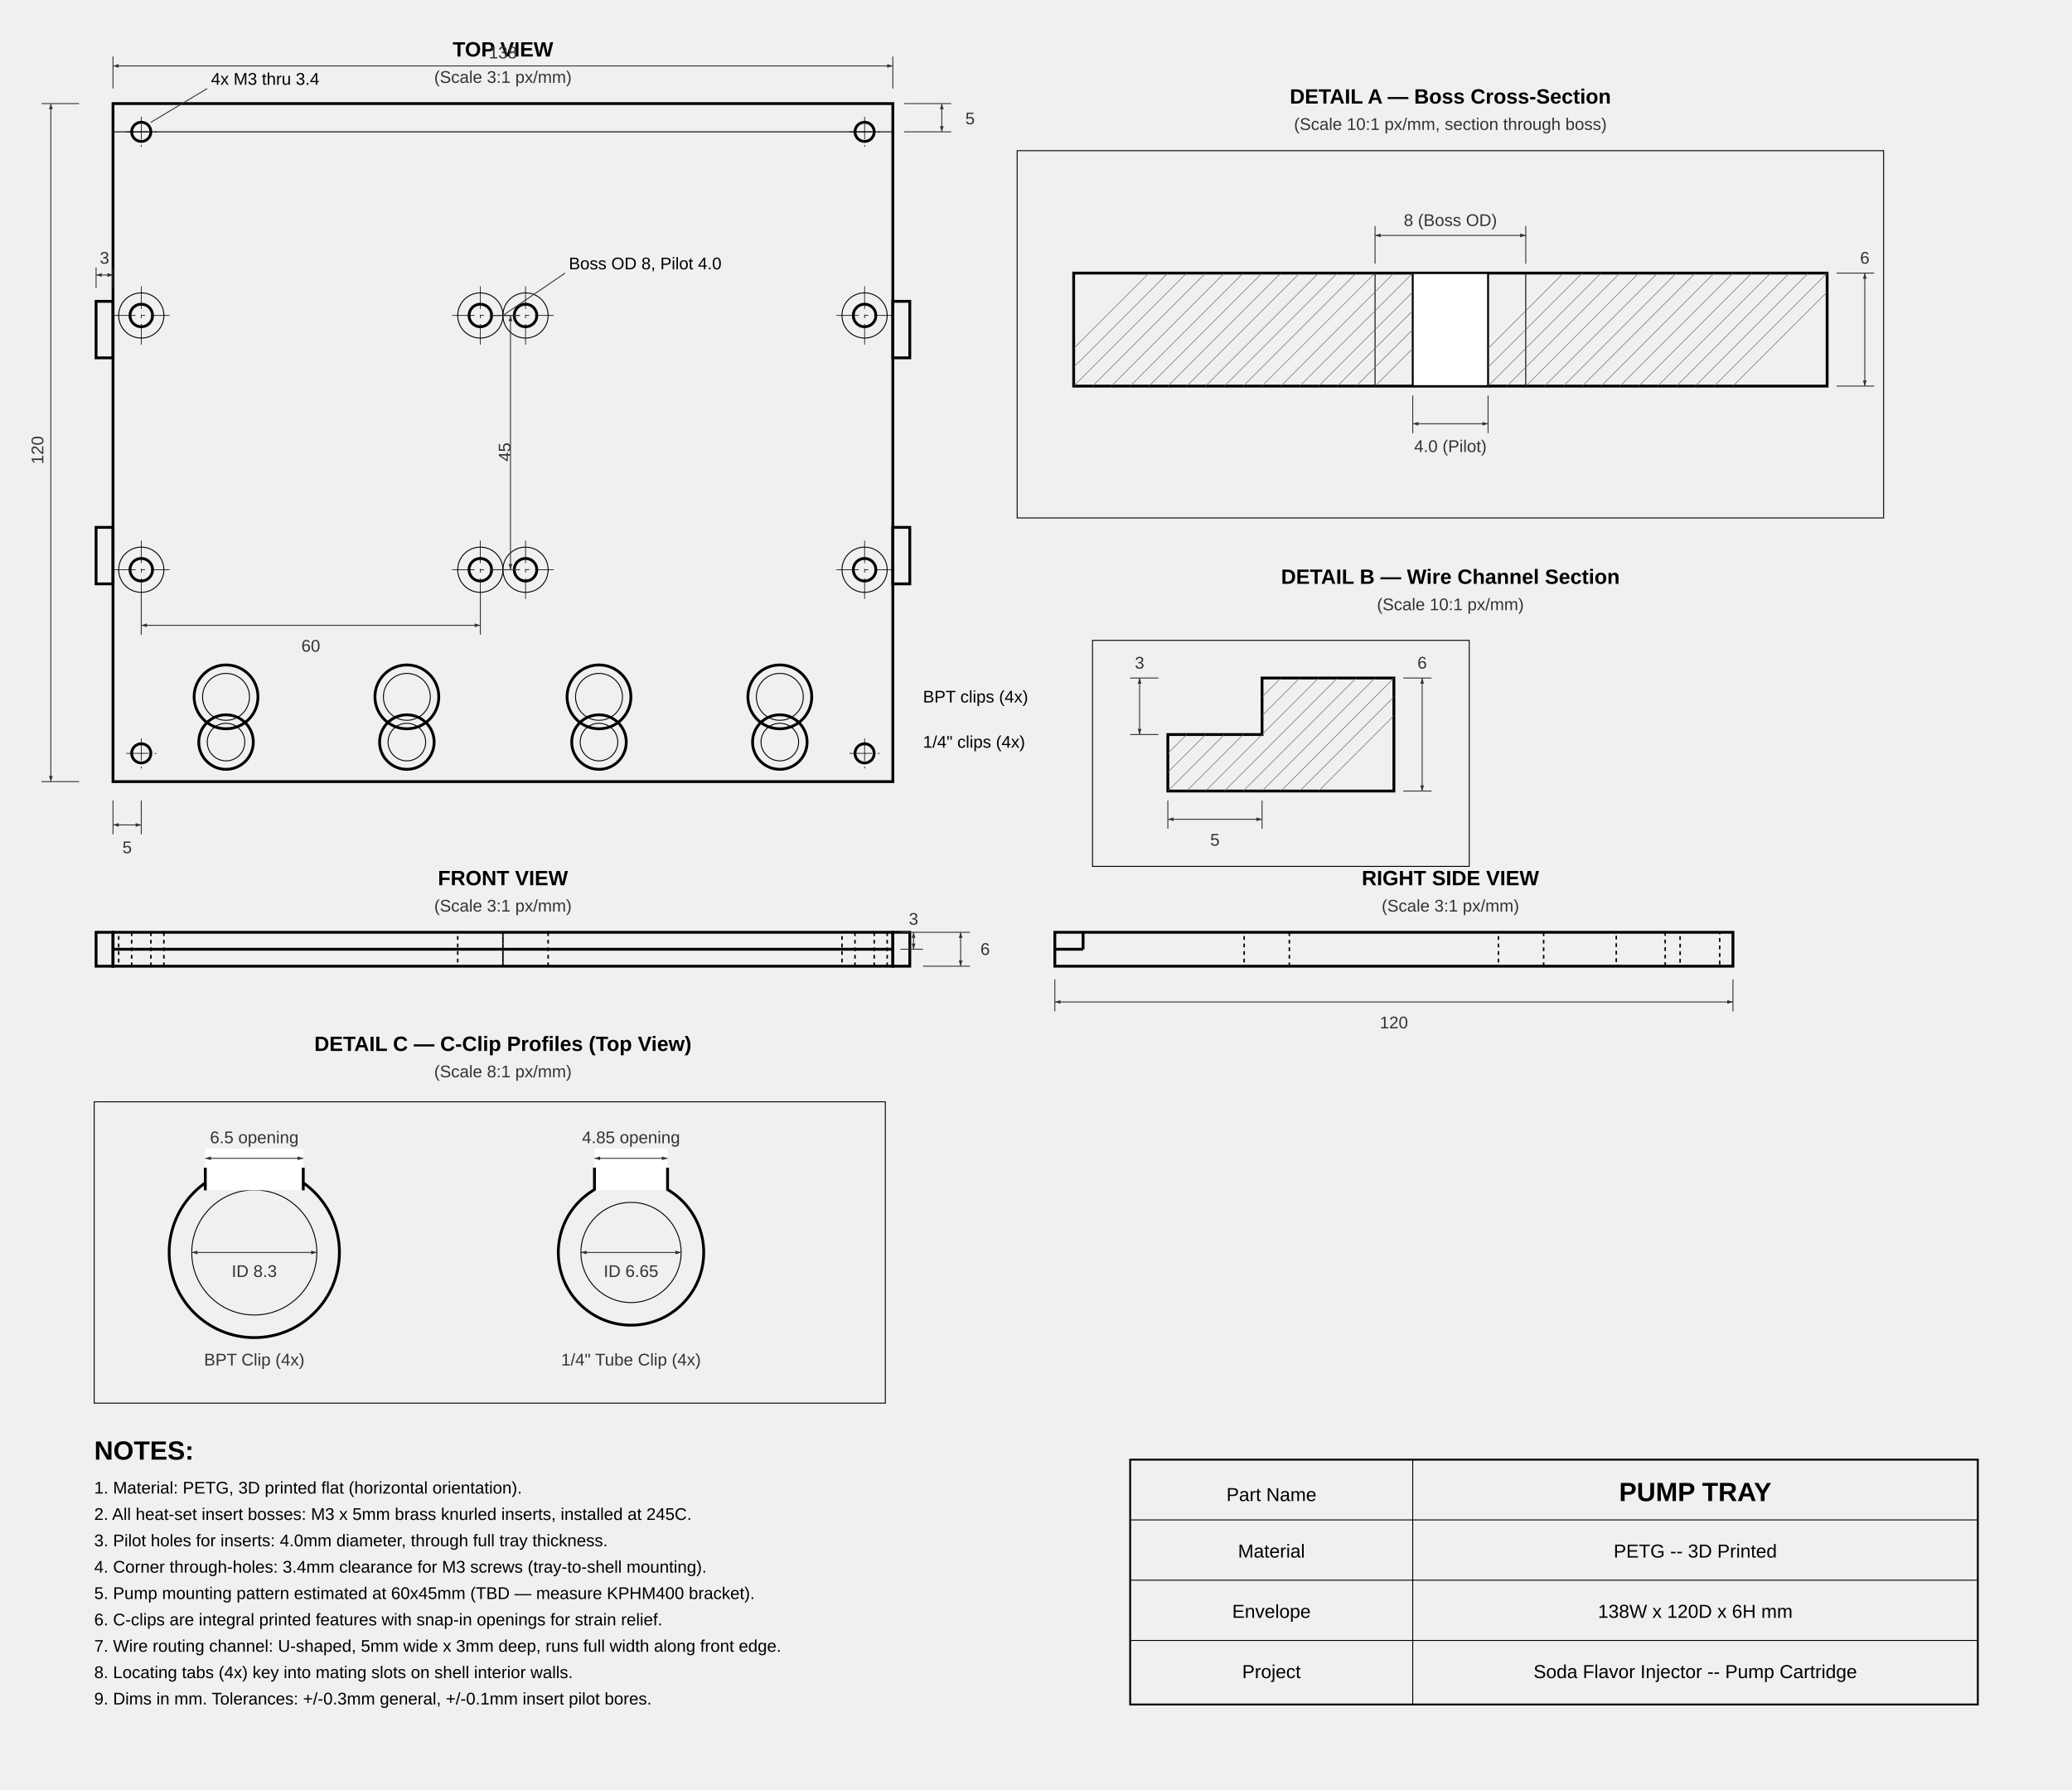
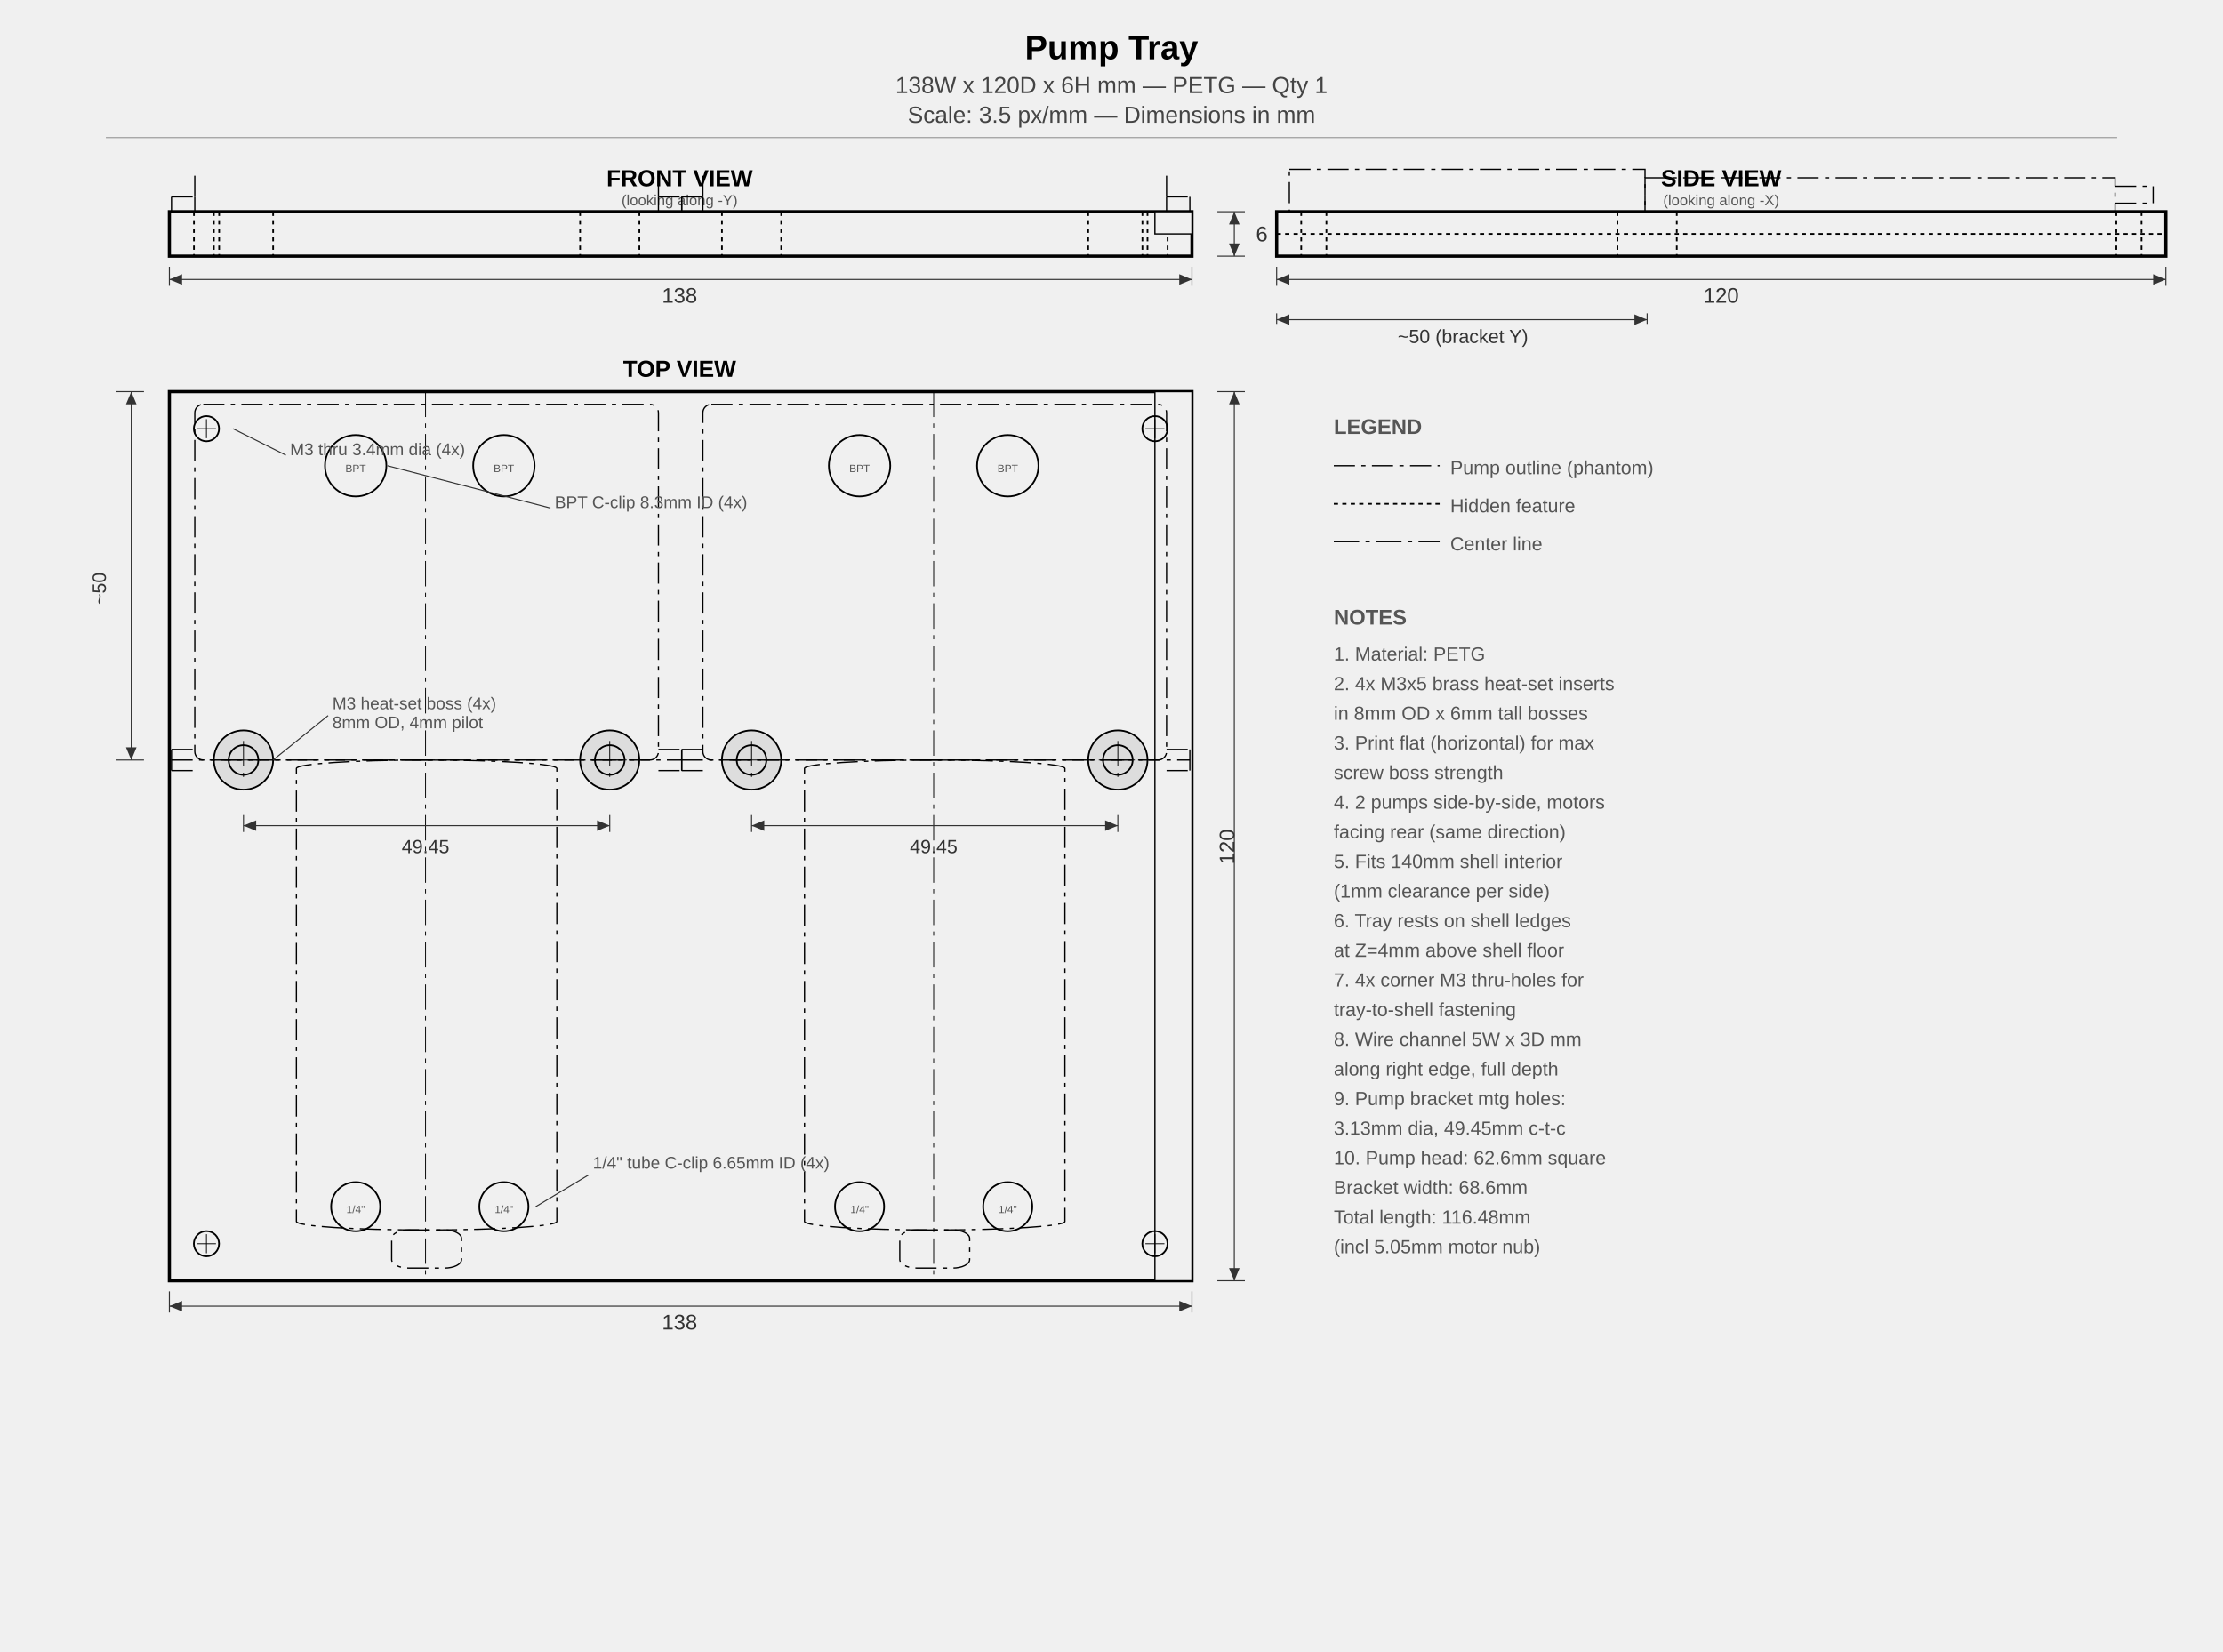
- <svg xmlns="http://www.w3.org/2000/svg" viewBox="0 0 1100 950" width="1100" height="950" font-family="Arial, Helvetica, sans-serif">
-   <defs>
-     <style>
-       .outline { stroke: #000; stroke-width: 1.5; fill: none; }
-       .thin { stroke: #000; stroke-width: 0.5; fill: none; }
-       .hidden { stroke: #000; stroke-width: 0.8; stroke-dasharray: 4,3; fill: none; }
-       .hidden-thin { stroke: #000; stroke-width: 0.8; stroke-dasharray: 2,2; fill: none; }
-       .center { stroke: #000; stroke-width: 0.35; stroke-dasharray: 12,3,2,3; fill: none; }
-       .dim { stroke: #333; stroke-width: 0.5; fill: none; }
-       .dimtext { font-size: 9px; fill: #333; text-anchor: middle; }
-       .label { font-size: 11px; font-weight: bold; fill: #000; text-anchor: middle; }
-       .note { font-size: 9px; fill: #000; }
-       .title { font-size: 14px; font-weight: bold; fill: #000; }
-       .titletext { font-size: 10px; fill: #000; }
-       .hatch { stroke: #666; stroke-width: 0.3; fill: none; }
-       .detail-frame { stroke: #000; stroke-width: 0.5; fill: none; }
-       .arrow { fill: #333; stroke: none; }
-     </style>
-     <marker id="arrowL" markerWidth="6" markerHeight="4" refX="0" refY="2" orient="auto">
-       <path d="M6,0 L0,2 L6,4 Z" class="arrow" />
-     </marker>
-     <marker id="arrowR" markerWidth="6" markerHeight="4" refX="6" refY="2" orient="auto">
-       <path d="M0,0 L6,2 L0,4 Z" class="arrow" />
-     </marker>
-   </defs>
-   <text x="267" y="30" class="label">TOP VIEW</text>
-   <text x="267" y="44" class="dimtext">(Scale 3:1 px/mm)</text>
-   <g transform="translate(60, 55)">
-     <rect x="0" y="0" width="414" height="360" class="outline" />
-     <rect x="-9" y="105" width="9" height="30" class="outline" />
-     <rect x="-9" y="225" width="9" height="30" class="outline" />
-     <rect x="414" y="105" width="9" height="30" class="outline" />
-     <rect x="414" y="225" width="9" height="30" class="outline" />
-     <rect x="0" y="0" width="414" height="15" class="thin" />
-     <circle cx="15" cy="15" r="5.1" class="outline" />
-     <circle cx="399" cy="15" r="5.1" class="outline" />
-     <circle cx="15" cy="345" r="5.1" class="outline" />
-     <circle cx="399" cy="345" r="5.1" class="outline" />
-     <line x1="7" y1="15" x2="23" y2="15" class="center" />
-     <line x1="15" y1="7" x2="15" y2="23" class="center" />
-     <line x1="391" y1="15" x2="407" y2="15" class="center" />
-     <line x1="399" y1="7" x2="399" y2="23" class="center" />
-     <line x1="7" y1="345" x2="23" y2="345" class="center" />
-     <line x1="15" y1="337" x2="15" y2="353" class="center" />
-     <line x1="391" y1="345" x2="407" y2="345" class="center" />
-     <line x1="399" y1="337" x2="399" y2="353" class="center" />
-     <circle cx="15" cy="112.5" r="12" class="thin" />
-     <circle cx="15" cy="112.5" r="6" class="outline" />
-     <circle cx="195" cy="112.5" r="12" class="thin" />
-     <circle cx="195" cy="112.5" r="6" class="outline" />
-     <circle cx="15" cy="247.5" r="12" class="thin" />
-     <circle cx="15" cy="247.5" r="6" class="outline" />
-     <circle cx="195" cy="247.5" r="12" class="thin" />
-     <circle cx="195" cy="247.5" r="6" class="outline" />
-     <line x1="0" y1="112.5" x2="30" y2="112.5" class="center" />
-     <line x1="15" y1="97" x2="15" y2="128" class="center" />
-     <line x1="180" y1="112.5" x2="210" y2="112.5" class="center" />
-     <line x1="195" y1="97" x2="195" y2="128" class="center" />
-     <line x1="0" y1="247.5" x2="30" y2="247.5" class="center" />
-     <line x1="15" y1="232" x2="15" y2="263" class="center" />
-     <line x1="180" y1="247.5" x2="210" y2="247.5" class="center" />
-     <line x1="195" y1="232" x2="195" y2="263" class="center" />
-     <circle cx="219" cy="112.5" r="12" class="thin" />
-     <circle cx="219" cy="112.5" r="6" class="outline" />
-     <circle cx="399" cy="112.5" r="12" class="thin" />
-     <circle cx="399" cy="112.5" r="6" class="outline" />
-     <circle cx="219" cy="247.5" r="12" class="thin" />
-     <circle cx="219" cy="247.5" r="6" class="outline" />
-     <circle cx="399" cy="247.5" r="12" class="thin" />
-     <circle cx="399" cy="247.5" r="6" class="outline" />
-     <line x1="204" y1="112.5" x2="234" y2="112.5" class="center" />
-     <line x1="219" y1="97" x2="219" y2="128" class="center" />
-     <line x1="384" y1="112.5" x2="414" y2="112.5" class="center" />
-     <line x1="399" y1="97" x2="399" y2="128" class="center" />
-     <line x1="204" y1="247.5" x2="234" y2="247.5" class="center" />
-     <line x1="219" y1="232" x2="219" y2="263" class="center" />
-     <line x1="384" y1="247.5" x2="414" y2="247.5" class="center" />
-     <line x1="399" y1="232" x2="399" y2="263" class="center" />
-     <circle cx="60" cy="315" r="12.45" class="thin" />
-     <circle cx="60" cy="315" r="16.95" class="outline" />
-     <circle cx="156" cy="315" r="12.45" class="thin" />
-     <circle cx="156" cy="315" r="16.95" class="outline" />
-     <circle cx="258" cy="315" r="12.45" class="thin" />
-     <circle cx="258" cy="315" r="16.95" class="outline" />
-     <circle cx="354" cy="315" r="12.45" class="thin" />
-     <circle cx="354" cy="315" r="16.95" class="outline" />
-     <circle cx="60" cy="339" r="9.975" class="thin" />
-     <circle cx="60" cy="339" r="14.475" class="outline" />
-     <circle cx="156" cy="339" r="9.975" class="thin" />
-     <circle cx="156" cy="339" r="14.475" class="outline" />
-     <circle cx="258" cy="339" r="9.975" class="thin" />
-     <circle cx="258" cy="339" r="14.475" class="outline" />
-     <circle cx="354" cy="339" r="9.975" class="thin" />
-     <circle cx="354" cy="339" r="14.475" class="outline" />
-     <text x="430" y="318" class="note" text-anchor="start">BPT clips (4x)</text>
-     <text x="430" y="342" class="note" text-anchor="start">1/4" clips (4x)</text>
-   </g>
-   <g transform="translate(60, 55)">
-     <line x1="0" y1="-8" x2="0" y2="-25" class="dim" />
-     <line x1="414" y1="-8" x2="414" y2="-25" class="dim" />
-     <line x1="0" y1="-20" x2="414" y2="-20" class="dim" marker-start="url(#arrowL)" marker-end="url(#arrowR)" />
-     <text x="207" y="-24" class="dimtext">138</text>
-     <line x1="-18" y1="0" x2="-38" y2="0" class="dim" />
-     <line x1="-18" y1="360" x2="-38" y2="360" class="dim" />
-     <line x1="-33" y1="0" x2="-33" y2="360" class="dim" marker-start="url(#arrowL)" marker-end="url(#arrowR)" />
-     <text x="-37" y="184" class="dimtext" transform="rotate(-90,-37,184)">120</text>
-     <line x1="420" y1="0" x2="445" y2="0" class="dim" />
-     <line x1="420" y1="15" x2="445" y2="15" class="dim" />
-     <line x1="440" y1="0" x2="440" y2="15" class="dim" marker-start="url(#arrowL)" marker-end="url(#arrowR)" />
-     <text x="455" y="11" class="dimtext">5</text>
-     <line x1="0" y1="370" x2="0" y2="388" class="dim" />
-     <line x1="15" y1="370" x2="15" y2="388" class="dim" />
-     <line x1="0" y1="383" x2="15" y2="383" class="dim" marker-start="url(#arrowL)" marker-end="url(#arrowR)" />
-     <text x="7.5" y="398" class="dimtext">5</text>
-     <line x1="15" y1="260" x2="15" y2="282" class="dim" />
-     <line x1="195" y1="260" x2="195" y2="282" class="dim" />
-     <line x1="15" y1="277" x2="195" y2="277" class="dim" marker-start="url(#arrowL)" marker-end="url(#arrowR)" />
-     <text x="105" y="291" class="dimtext">60</text>
-     <line x1="200" y1="112.5" x2="216" y2="112.5" class="dim" />
-     <line x1="200" y1="247.5" x2="216" y2="247.5" class="dim" />
-     <line x1="211" y1="112.5" x2="211" y2="247.5" class="dim" marker-start="url(#arrowL)" marker-end="url(#arrowR)" />
-     <text x="211" y="185" class="dimtext" transform="rotate(-90,211,185)">45</text>
-     <line x1="-9" y1="98" x2="-9" y2="87" class="dim" />
-     <line x1="0" y1="98" x2="0" y2="87" class="dim" />
-     <line x1="-9" y1="91" x2="0" y2="91" class="dim" marker-start="url(#arrowL)" marker-end="url(#arrowR)" />
-     <text x="-4.5" y="85" class="dimtext">3</text>
-     <line x1="207" y1="112.5" x2="240" y2="90" class="dim" />
-     <text x="242" y="88" class="note" text-anchor="start">Boss OD 8, Pilot 4.0</text>
-     <line x1="20" y1="10" x2="50" y2="-8" class="dim" />
-     <text x="52" y="-10" class="note" text-anchor="start">4x M3 thru 3.4</text>
-   </g>
-   <text x="267" y="470" class="label">FRONT VIEW</text>
-   <text x="267" y="484" class="dimtext">(Scale 3:1 px/mm)</text>
-   <g transform="translate(60, 495)">
-     <rect x="0" y="0" width="414" height="18" class="outline" />
-     <line x1="0" y1="9" x2="414" y2="9" class="outline" />
-     <rect x="-9" y="0" width="9" height="18" class="outline" />
-     <rect x="414" y="0" width="9" height="18" class="outline" />
-     <rect x="3" y="0" width="24" height="18" class="hidden-thin" />
-     <rect x="183" y="0" width="24" height="18" class="hidden-thin" />
-     <rect x="207" y="0" width="24" height="18" class="hidden-thin" />
-     <rect x="387" y="0" width="24" height="18" class="hidden-thin" />
-     <line x1="9.9" y1="0" x2="9.9" y2="18" class="hidden-thin" />
-     <line x1="20.1" y1="0" x2="20.1" y2="18" class="hidden-thin" />
-     <line x1="393.9" y1="0" x2="393.9" y2="18" class="hidden-thin" />
-     <line x1="404.1" y1="0" x2="404.1" y2="18" class="hidden-thin" />
-     <line x1="430" y1="0" x2="455" y2="0" class="dim" />
-     <line x1="430" y1="18" x2="455" y2="18" class="dim" />
-     <line x1="450" y1="0" x2="450" y2="18" class="dim" marker-start="url(#arrowL)" marker-end="url(#arrowR)" />
-     <text x="463" y="12" class="dimtext">6</text>
-     <line x1="418" y1="0" x2="430" y2="0" class="dim" />
-     <line x1="418" y1="9" x2="430" y2="9" class="dim" />
-     <line x1="425" y1="0" x2="425" y2="9" class="dim" marker-start="url(#arrowL)" marker-end="url(#arrowR)" />
-     <text x="425" y="-4" class="dimtext">3</text>
-   </g>
-   <text x="770" y="470" class="label">RIGHT SIDE VIEW</text>
-   <text x="770" y="484" class="dimtext">(Scale 3:1 px/mm)</text>
-   <g transform="translate(560, 495)">
-     <rect x="0" y="0" width="360" height="18" class="outline" />
-     <line x1="0" y1="9" x2="15" y2="9" class="outline" />
-     <line x1="15" y1="0" x2="15" y2="9" class="outline" />
-     <rect x="100.5" y="0" width="24" height="18" class="hidden-thin" />
-     <rect x="235.5" y="0" width="24" height="18" class="hidden-thin" />
-     <rect x="298.05" y="0" width="33.9" height="18" class="hidden-thin" />
-     <rect x="324.025" y="0" width="28.95" height="18" class="hidden-thin" />
-     <line x1="0" y1="25" x2="0" y2="42" class="dim" />
-     <line x1="360" y1="25" x2="360" y2="42" class="dim" />
-     <line x1="0" y1="37" x2="360" y2="37" class="dim" marker-start="url(#arrowL)" marker-end="url(#arrowR)" />
-     <text x="180" y="51" class="dimtext">120</text>
-   </g>
-   <text x="770" y="55" class="label">DETAIL A — Boss Cross-Section</text>
-   <text x="770" y="69" class="dimtext">(Scale 10:1 px/mm, section through boss)</text>
-   <g transform="translate(540, 80)">
-     <rect x="0" y="0" width="460" height="195" class="detail-frame" />
-     <g transform="translate(30, 65)">
-       <rect x="0" y="0" width="400" height="60" class="outline" />
-       <line x1="160" y1="0" x2="160" y2="60" class="thin" />
-       <line x1="240" y1="0" x2="240" y2="60" class="thin" />
-       <rect x="180" y="0" width="40" height="60" fill="#fff" stroke="#000" stroke-width="1" />
-       <clipPath id="hatch-left">
-         <rect x="0" y="0" width="180" height="60" />
-       </clipPath>
-       <g clip-path="url(#hatch-left)">
-         <line x1="-20" y1="60" x2="40" y2="0" class="hatch" />
-         <line x1="-10" y1="60" x2="50" y2="0" class="hatch" />
-         <line x1="0" y1="60" x2="60" y2="0" class="hatch" />
-         <line x1="10" y1="60" x2="70" y2="0" class="hatch" />
-         <line x1="20" y1="60" x2="80" y2="0" class="hatch" />
-         <line x1="30" y1="60" x2="90" y2="0" class="hatch" />
-         <line x1="40" y1="60" x2="100" y2="0" class="hatch" />
-         <line x1="50" y1="60" x2="110" y2="0" class="hatch" />
-         <line x1="60" y1="60" x2="120" y2="0" class="hatch" />
-         <line x1="70" y1="60" x2="130" y2="0" class="hatch" />
-         <line x1="80" y1="60" x2="140" y2="0" class="hatch" />
-         <line x1="90" y1="60" x2="150" y2="0" class="hatch" />
-         <line x1="100" y1="60" x2="160" y2="0" class="hatch" />
-         <line x1="110" y1="60" x2="170" y2="0" class="hatch" />
-         <line x1="120" y1="60" x2="180" y2="0" class="hatch" />
-         <line x1="130" y1="60" x2="190" y2="0" class="hatch" />
-         <line x1="140" y1="60" x2="200" y2="0" class="hatch" />
-         <line x1="150" y1="60" x2="210" y2="0" class="hatch" />
-         <line x1="160" y1="60" x2="220" y2="0" class="hatch" />
-       </g>
-       <clipPath id="hatch-right">
-         <rect x="220" y="0" width="180" height="60" />
-       </clipPath>
-       <g clip-path="url(#hatch-right)">
-         <line x1="200" y1="60" x2="260" y2="0" class="hatch" />
-         <line x1="210" y1="60" x2="270" y2="0" class="hatch" />
-         <line x1="220" y1="60" x2="280" y2="0" class="hatch" />
-         <line x1="230" y1="60" x2="290" y2="0" class="hatch" />
-         <line x1="240" y1="60" x2="300" y2="0" class="hatch" />
-         <line x1="250" y1="60" x2="310" y2="0" class="hatch" />
-         <line x1="260" y1="60" x2="320" y2="0" class="hatch" />
-         <line x1="270" y1="60" x2="330" y2="0" class="hatch" />
-         <line x1="280" y1="60" x2="340" y2="0" class="hatch" />
-         <line x1="290" y1="60" x2="350" y2="0" class="hatch" />
-         <line x1="300" y1="60" x2="360" y2="0" class="hatch" />
-         <line x1="310" y1="60" x2="370" y2="0" class="hatch" />
-         <line x1="320" y1="60" x2="380" y2="0" class="hatch" />
-         <line x1="330" y1="60" x2="390" y2="0" class="hatch" />
-         <line x1="340" y1="60" x2="400" y2="0" class="hatch" />
-         <line x1="350" y1="60" x2="410" y2="0" class="hatch" />
-       </g>
-       <line x1="160" y1="-5" x2="160" y2="-25" class="dim" />
-       <line x1="240" y1="-5" x2="240" y2="-25" class="dim" />
-       <line x1="160" y1="-20" x2="240" y2="-20" class="dim" marker-start="url(#arrowL)" marker-end="url(#arrowR)" />
-       <text x="200" y="-25" class="dimtext">8 (Boss OD)</text>
-       <line x1="180" y1="65" x2="180" y2="85" class="dim" />
-       <line x1="220" y1="65" x2="220" y2="85" class="dim" />
-       <line x1="180" y1="80" x2="220" y2="80" class="dim" marker-start="url(#arrowL)" marker-end="url(#arrowR)" />
-       <text x="200" y="95" class="dimtext">4.0 (Pilot)</text>
-       <line x1="405" y1="0" x2="425" y2="0" class="dim" />
-       <line x1="405" y1="60" x2="425" y2="60" class="dim" />
-       <line x1="420" y1="0" x2="420" y2="60" class="dim" marker-start="url(#arrowL)" marker-end="url(#arrowR)" />
-       <text x="420" y="-5" class="dimtext">6</text>
-     </g>
-   </g>
-   <text x="770" y="310" class="label">DETAIL B — Wire Channel Section</text>
-   <text x="770" y="324" class="dimtext">(Scale 10:1 px/mm)</text>
-   <g transform="translate(580, 340)">
-     <rect x="0" y="0" width="200" height="120" class="detail-frame" />
-     <g transform="translate(40, 20)">
-       <path d="M0,30 L0,60 L120,60 L120,0 L50,0 L50,30 Z" class="outline" />
-       <clipPath id="hatch-wc">
-         <path d="M0,30 L0,60 L120,60 L120,0 L50,0 L50,30 Z" />
-       </clipPath>
-       <g clip-path="url(#hatch-wc)">
-         <line x1="-30" y1="60" x2="30" y2="0" class="hatch" />
-         <line x1="-20" y1="60" x2="40" y2="0" class="hatch" />
-         <line x1="-10" y1="60" x2="50" y2="0" class="hatch" />
-         <line x1="0" y1="60" x2="60" y2="0" class="hatch" />
-         <line x1="10" y1="60" x2="70" y2="0" class="hatch" />
-         <line x1="20" y1="60" x2="80" y2="0" class="hatch" />
-         <line x1="30" y1="60" x2="90" y2="0" class="hatch" />
-         <line x1="40" y1="60" x2="100" y2="0" class="hatch" />
-         <line x1="50" y1="60" x2="110" y2="0" class="hatch" />
-         <line x1="60" y1="60" x2="120" y2="0" class="hatch" />
-         <line x1="70" y1="60" x2="130" y2="0" class="hatch" />
-         <line x1="80" y1="60" x2="140" y2="0" class="hatch" />
-       </g>
-       <line x1="0" y1="65" x2="0" y2="80" class="dim" />
-       <line x1="50" y1="65" x2="50" y2="80" class="dim" />
-       <line x1="0" y1="75" x2="50" y2="75" class="dim" marker-start="url(#arrowL)" marker-end="url(#arrowR)" />
-       <text x="25" y="89" class="dimtext">5</text>
-       <line x1="-5" y1="0" x2="-20" y2="0" class="dim" />
-       <line x1="-5" y1="30" x2="-20" y2="30" class="dim" />
-       <line x1="-15" y1="0" x2="-15" y2="30" class="dim" marker-start="url(#arrowL)" marker-end="url(#arrowR)" />
-       <text x="-15" y="-5" class="dimtext">3</text>
-       <line x1="125" y1="0" x2="140" y2="0" class="dim" />
-       <line x1="125" y1="60" x2="140" y2="60" class="dim" />
-       <line x1="135" y1="0" x2="135" y2="60" class="dim" marker-start="url(#arrowL)" marker-end="url(#arrowR)" />
-       <text x="135" y="-5" class="dimtext">6</text>
-     </g>
-   </g>
-   <text x="267" y="558" class="label">DETAIL C — C-Clip Profiles (Top View)</text>
-   <text x="267" y="572" class="dimtext">(Scale 8:1 px/mm)</text>
-   <g transform="translate(50, 585)">
-     <rect x="0" y="0" width="420" height="160" class="detail-frame" />
-     <g transform="translate(30, 25)">
-       <circle cx="55" cy="55" r="33.2" class="thin" />
-       <circle cx="55" cy="55" r="45.2" class="outline" />
-       <rect x="29" y="0" width="52" height="22" fill="#fff" stroke="none" />
-       <line x1="29" y1="22" x2="29" y2="10" class="outline" />
-       <line x1="81" y1="22" x2="81" y2="10" class="outline" />
-       <line x1="21.8" y1="55" x2="88.2" y2="55" class="dim" marker-start="url(#arrowL)" marker-end="url(#arrowR)" />
-       <text x="55" y="68" class="dimtext">ID 8.3</text>
-       <line x1="29" y1="5" x2="81" y2="5" class="dim" marker-start="url(#arrowL)" marker-end="url(#arrowR)" />
-       <text x="55" y="-3" class="dimtext">6.5 opening</text>
-       <text x="55" y="115" class="dimtext">BPT Clip (4x)</text>
-     </g>
-     <g transform="translate(230, 25)">
-       <circle cx="55" cy="55" r="26.6" class="thin" />
-       <circle cx="55" cy="55" r="38.6" class="outline" />
-       <rect x="35.6" y="0" width="38.8" height="22" fill="#fff" stroke="none" />
-       <line x1="35.6" y1="22" x2="35.6" y2="10" class="outline" />
-       <line x1="74.4" y1="22" x2="74.4" y2="10" class="outline" />
-       <line x1="28.4" y1="55" x2="81.6" y2="55" class="dim" marker-start="url(#arrowL)" marker-end="url(#arrowR)" />
-       <text x="55" y="68" class="dimtext">ID 6.65</text>
-       <line x1="35.6" y1="5" x2="74.4" y2="5" class="dim" marker-start="url(#arrowL)" marker-end="url(#arrowR)" />
-       <text x="55" y="-3" class="dimtext">4.85 opening</text>
-       <text x="55" y="115" class="dimtext">1/4" Tube Clip (4x)</text>
-     </g>
-   </g>
-   <g transform="translate(50, 775)">
-     <text x="0" y="0" class="title">NOTES:</text>
-     <text x="0" y="18" class="note">1. Material: PETG, 3D printed flat (horizontal orientation).</text>
-     <text x="0" y="32" class="note">2. All heat-set insert bosses: M3 x 5mm brass knurled inserts, installed at 245C.</text>
-     <text x="0" y="46" class="note">3. Pilot holes for inserts: 4.0mm diameter, through full tray thickness.</text>
-     <text x="0" y="60" class="note">4. Corner through-holes: 3.4mm clearance for M3 screws (tray-to-shell mounting).</text>
-     <text x="0" y="74" class="note">5. Pump mounting pattern estimated at 60x45mm (TBD — measure KPHM400 bracket).</text>
-     <text x="0" y="88" class="note">6. C-clips are integral printed features with snap-in openings for strain relief.</text>
-     <text x="0" y="102" class="note">7. Wire routing channel: U-shaped, 5mm wide x 3mm deep, runs full width along front edge.</text>
-     <text x="0" y="116" class="note">8. Locating tabs (4x) key into mating slots on shell interior walls.</text>
-     <text x="0" y="130" class="note">9. Dims in mm. Tolerances: +/-0.3mm general, +/-0.1mm insert pilot bores.</text>
-   </g>
-   <g transform="translate(600, 775)">
-     <rect x="0" y="0" width="450" height="130" stroke="#000" stroke-width="1" fill="none" />
-     <line x1="0" y1="32" x2="450" y2="32" stroke="#000" stroke-width="0.5" />
-     <line x1="0" y1="64" x2="450" y2="64" stroke="#000" stroke-width="0.5" />
-     <line x1="0" y1="96" x2="450" y2="96" stroke="#000" stroke-width="0.5" />
-     <line x1="150" y1="0" x2="150" y2="130" stroke="#000" stroke-width="0.5" />
-     <text x="75" y="22" class="titletext" text-anchor="middle">Part Name</text>
-     <text x="300" y="22" class="title" text-anchor="middle">PUMP TRAY</text>
-     <text x="75" y="52" class="titletext" text-anchor="middle">Material</text>
-     <text x="300" y="52" class="titletext" text-anchor="middle">PETG -- 3D Printed</text>
-     <text x="75" y="84" class="titletext" text-anchor="middle">Envelope</text>
-     <text x="300" y="84" class="titletext" text-anchor="middle">138W x 120D x 6H mm</text>
-     <text x="75" y="116" class="titletext" text-anchor="middle">Project</text>
-     <text x="300" y="116" class="titletext" text-anchor="middle">Soda Flavor Injector -- Pump Cartridge</text>
-   </g>
+ <svg xmlns="http://www.w3.org/2000/svg" viewBox="0 0 1050 780" width="1050" height="780" font-family="Arial, Helvetica, sans-serif">
+   <style>
+     .outline { fill: none; stroke: #000; stroke-width: 1.5; }
+     .thin { fill: none; stroke: #000; stroke-width: 0.8; }
+     .hidden { fill: none; stroke: #000; stroke-width: 0.8; stroke-dasharray: 2,2; }
+     .phantom { fill: none; stroke: #000; stroke-width: 0.6; stroke-dasharray: 10,3,2,3; }
+     .center { fill: none; stroke: #000; stroke-width: 0.4; stroke-dasharray: 12,3,2,3; }
+     .dim { fill: none; stroke: #333; stroke-width: 0.5; }
+     .dim-text { font-size: 10px; fill: #333; text-anchor: middle; }
+     .dim-text-s { font-size: 9px; fill: #333; text-anchor: middle; }
+     .label { font-size: 11px; fill: #000; font-weight: bold; text-anchor: middle; }
+     .note { font-size: 9px; fill: #555; }
+     .title-text { font-size: 16px; fill: #000; font-weight: bold; text-anchor: middle; }
+     .subtitle { font-size: 11px; fill: #444; text-anchor: middle; }
+     .arrow { fill: #333; stroke: none; }
+     .boss-fill { fill: #ddd; stroke: #000; stroke-width: 0.8; }
+     .channel-fill { fill: #f0f0f0; stroke: #000; stroke-width: 0.6; }
+   </style>
+   <text x="525" y="28" class="title-text">Pump Tray</text>
+   <text x="525" y="44" class="subtitle">138W x 120D x 6H mm — PETG — Qty 1</text>
+   <text x="525" y="58" class="subtitle">Scale: 3.5 px/mm — Dimensions in mm</text>
+   <line x1="50" y1="65" x2="1000" y2="65" stroke="#999" stroke-width="0.5" />
+   <text x="321" y="88" class="label">FRONT VIEW</text>
+   <text x="321" y="97" class="note" text-anchor="middle" style="font-size:7px">(looking along -Y)</text>
+   <rect x="80" y="100" width="483" height="21" class="outline" />
+   <rect x="101" y="100" width="28" height="21" class="hidden" />
+   <rect x="274" y="100" width="28" height="21" class="hidden" />
+   <rect x="341" y="100" width="28" height="21" class="hidden" />
+   <rect x="514" y="100" width="28" height="21" class="hidden" />
+   <line x1="91.6" y1="100" x2="91.6" y2="121" class="hidden" />
+   <line x1="103.5" y1="100" x2="103.5" y2="121" class="hidden" />
+   <line x1="539.6" y1="100" x2="539.6" y2="121" class="hidden" />
+   <line x1="551.5" y1="100" x2="551.5" y2="121" class="hidden" />
+   <rect x="545.5" y="100" width="17.5" height="10.5" class="channel-fill" />
+   <line x1="81" y1="100" x2="81" y2="93" class="phantom" />
+   <line x1="92" y1="100" x2="92" y2="93" class="phantom" />
+   <line x1="81" y1="93" x2="92" y2="93" class="phantom" />
+   <line x1="311" y1="100" x2="311" y2="93" class="phantom" />
+   <line x1="322" y1="100" x2="322" y2="93" class="phantom" />
+   <line x1="311" y1="93" x2="322" y2="93" class="phantom" />
+   <line x1="92" y1="93" x2="92" y2="80" class="phantom" />
+   <line x1="311" y1="93" x2="311" y2="80" class="phantom" />
+   <line x1="322" y1="100" x2="322" y2="93" class="phantom" />
+   <line x1="332" y1="100" x2="332" y2="93" class="phantom" />
+   <line x1="322" y1="93" x2="332" y2="93" class="phantom" />
+   <line x1="551" y1="100" x2="551" y2="93" class="phantom" />
+   <line x1="562" y1="100" x2="562" y2="93" class="phantom" />
+   <line x1="551" y1="93" x2="562" y2="93" class="phantom" />
+   <line x1="332" y1="93" x2="332" y2="80" class="phantom" />
+   <line x1="551" y1="93" x2="551" y2="80" class="phantom" />
+   <line x1="80" y1="135" x2="80" y2="126" class="dim" />
+   <line x1="563" y1="135" x2="563" y2="126" class="dim" />
+   <line x1="80" y1="132" x2="563" y2="132" class="dim" />
+   <polygon points="80,132 86,129.5 86,134.5" class="arrow" />
+   <polygon points="563,132 557,129.5 557,134.5" class="arrow" />
+   <text x="321" y="143" class="dim-text">138</text>
+   <line x1="575" y1="100" x2="588" y2="100" class="dim" />
+   <line x1="575" y1="121" x2="588" y2="121" class="dim" />
+   <line x1="583" y1="100" x2="583" y2="121" class="dim" />
+   <polygon points="583,100 580.5,106 585.5,106" class="arrow" />
+   <polygon points="583,121 580.5,115 585.5,115" class="arrow" />
+   <text x="596" y="114" class="dim-text">6</text>
+   <text x="813" y="88" class="label">SIDE VIEW</text>
+   <text x="813" y="97" class="note" text-anchor="middle" style="font-size:7px">(looking along -X)</text>
+   <rect x="603" y="100" width="420" height="21" class="outline" />
+   <rect x="764" y="100" width="28" height="21" class="hidden" />
+   <line x1="614.6" y1="100" x2="614.6" y2="121" class="hidden" />
+   <line x1="626.5" y1="100" x2="626.5" y2="121" class="hidden" />
+   <line x1="999.6" y1="100" x2="999.6" y2="121" class="hidden" />
+   <line x1="1011.5" y1="100" x2="1011.5" y2="121" class="hidden" />
+   <line x1="603" y1="110.5" x2="1023" y2="110.5" class="hidden" />
+   <rect x="609" y="80" width="168" height="20" class="phantom" />
+   <rect x="777" y="84" width="222" height="16" class="phantom" />
+   <line x1="999" y1="88" x2="1017" y2="88" class="phantom" />
+   <line x1="999" y1="96" x2="1017" y2="96" class="phantom" />
+   <line x1="1017" y1="88" x2="1017" y2="96" class="phantom" />
+   <line x1="603" y1="135" x2="603" y2="126" class="dim" />
+   <line x1="1023" y1="135" x2="1023" y2="126" class="dim" />
+   <line x1="603" y1="132" x2="1023" y2="132" class="dim" />
+   <polygon points="603,132 609,129.5 609,134.5" class="arrow" />
+   <polygon points="1023,132 1017,129.5 1017,134.5" class="arrow" />
+   <text x="813" y="143" class="dim-text">120</text>
+   <line x1="603" y1="153" x2="603" y2="148" class="dim" />
+   <line x1="778" y1="153" x2="778" y2="148" class="dim" />
+   <line x1="603" y1="151" x2="778" y2="151" class="dim" />
+   <polygon points="603,151 609,148.5 609,153.5" class="arrow" />
+   <polygon points="778,151 772,148.5 772,153.5" class="arrow" />
+   <text x="691" y="162" class="dim-text-s">~50 (bracket Y)</text>
+   <text x="321" y="178" class="label">TOP VIEW</text>
+   <rect x="80" y="185" width="483" height="420" class="outline" />
+   <rect x="545.5" y="185" width="17.5" height="420" class="channel-fill" />
+   <circle cx="97.5" cy="202.5" r="5.95" class="thin" />
+   <line x1="93" y1="202.5" x2="102" y2="202.5" class="center" />
+   <line x1="97.5" y1="198" x2="97.5" y2="207" class="center" />
+   <circle cx="545.5" cy="202.5" r="5.95" class="thin" />
+   <line x1="541" y1="202.5" x2="550" y2="202.5" class="center" />
+   <line x1="545.5" y1="198" x2="545.5" y2="207" class="center" />
+   <circle cx="97.5" cy="587.5" r="5.95" class="thin" />
+   <line x1="93" y1="587.5" x2="102" y2="587.5" class="center" />
+   <line x1="97.5" y1="583" x2="97.5" y2="592" class="center" />
+   <circle cx="545.5" cy="587.5" r="5.95" class="thin" />
+   <line x1="541" y1="587.5" x2="550" y2="587.5" class="center" />
+   <line x1="545.5" y1="583" x2="545.5" y2="592" class="center" />
+   <circle cx="115" cy="359" r="14" class="boss-fill" />
+   <circle cx="115" cy="359" r="7" class="thin" />
+   <line x1="106" y1="359" x2="124" y2="359" class="center" />
+   <line x1="115" y1="350" x2="115" y2="368" class="center" />
+   <circle cx="288" cy="359" r="14" class="boss-fill" />
+   <circle cx="288" cy="359" r="7" class="thin" />
+   <line x1="279" y1="359" x2="297" y2="359" class="center" />
+   <line x1="288" y1="350" x2="288" y2="368" class="center" />
+   <circle cx="355" cy="359" r="14" class="boss-fill" />
+   <circle cx="355" cy="359" r="7" class="thin" />
+   <line x1="346" y1="359" x2="364" y2="359" class="center" />
+   <line x1="355" y1="350" x2="355" y2="368" class="center" />
+   <circle cx="528" cy="359" r="14" class="boss-fill" />
+   <circle cx="528" cy="359" r="7" class="thin" />
+   <line x1="519" y1="359" x2="537" y2="359" class="center" />
+   <line x1="528" y1="350" x2="528" y2="368" class="center" />
+   <circle cx="168" cy="220" r="14.5" fill="none" class="thin" />
+   <text x="168" y="223" class="note" text-anchor="middle" style="font-size:5px">BPT</text>
+   <circle cx="238" cy="220" r="14.5" fill="none" class="thin" />
+   <text x="238" y="223" class="note" text-anchor="middle" style="font-size:5px">BPT</text>
+   <circle cx="406" cy="220" r="14.5" fill="none" class="thin" />
+   <text x="406" y="223" class="note" text-anchor="middle" style="font-size:5px">BPT</text>
+   <circle cx="476" cy="220" r="14.5" fill="none" class="thin" />
+   <text x="476" y="223" class="note" text-anchor="middle" style="font-size:5px">BPT</text>
+   <circle cx="168" cy="570" r="11.6" fill="none" class="thin" />
+   <text x="168" y="573" class="note" text-anchor="middle" style="font-size:5px">1/4"</text>
+   <circle cx="238" cy="570" r="11.6" fill="none" class="thin" />
+   <text x="238" y="573" class="note" text-anchor="middle" style="font-size:5px">1/4"</text>
+   <circle cx="406" cy="570" r="11.6" fill="none" class="thin" />
+   <text x="406" y="573" class="note" text-anchor="middle" style="font-size:5px">1/4"</text>
+   <circle cx="476" cy="570" r="11.6" fill="none" class="thin" />
+   <text x="476" y="573" class="note" text-anchor="middle" style="font-size:5px">1/4"</text>
+   <rect x="92" y="191" width="219" height="168" rx="4" ry="4" class="phantom" />
+   <line x1="81" y1="359" x2="322" y2="359" class="phantom" />
+   <line x1="81" y1="354" x2="81" y2="364" class="phantom" />
+   <line x1="81" y1="354" x2="92" y2="354" class="phantom" />
+   <line x1="81" y1="364" x2="92" y2="364" class="phantom" />
+   <line x1="311" y1="354" x2="322" y2="354" class="phantom" />
+   <line x1="311" y1="364" x2="322" y2="364" class="phantom" />
+   <line x1="322" y1="354" x2="322" y2="364" class="phantom" />
+   <rect x="140" y="359" width="123" height="222" rx="61" ry="4" class="phantom" />
+   <rect x="185" y="581" width="33" height="18" rx="8" ry="4" class="phantom" />
+   <rect x="332" y="191" width="219" height="168" rx="4" ry="4" class="phantom" />
+   <line x1="322" y1="359" x2="562" y2="359" class="phantom" />
+   <line x1="322" y1="354" x2="322" y2="364" class="phantom" />
+   <line x1="322" y1="354" x2="332" y2="354" class="phantom" />
+   <line x1="322" y1="364" x2="332" y2="364" class="phantom" />
+   <line x1="551" y1="354" x2="562" y2="354" class="phantom" />
+   <line x1="551" y1="364" x2="562" y2="364" class="phantom" />
+   <line x1="562" y1="354" x2="562" y2="364" class="phantom" />
+   <rect x="380" y="359" width="123" height="222" rx="61" ry="4" class="phantom" />
+   <rect x="425" y="581" width="33" height="18" rx="8" ry="4" class="phantom" />
+   <line x1="201" y1="185" x2="201" y2="605" class="center" />
+   <line x1="441" y1="185" x2="441" y2="605" class="center" />
+   <line x1="80" y1="620" x2="80" y2="610" class="dim" />
+   <line x1="563" y1="620" x2="563" y2="610" class="dim" />
+   <line x1="80" y1="617" x2="563" y2="617" class="dim" />
+   <polygon points="80,617 86,614.5 86,619.5" class="arrow" />
+   <polygon points="563,617 557,614.5 557,619.5" class="arrow" />
+   <text x="321" y="628" class="dim-text">138</text>
+   <line x1="575" y1="185" x2="588" y2="185" class="dim" />
+   <line x1="575" y1="605" x2="588" y2="605" class="dim" />
+   <line x1="583" y1="185" x2="583" y2="605" class="dim" />
+   <polygon points="583,185 580.5,191 585.5,191" class="arrow" />
+   <polygon points="583,605 580.5,599 585.5,599" class="arrow" />
+   <text x="583" y="400" class="dim-text" transform="rotate(-90, 583, 400)">120</text>
+   <line x1="115" y1="385" x2="115" y2="393" class="dim" />
+   <line x1="288" y1="385" x2="288" y2="393" class="dim" />
+   <line x1="115" y1="390" x2="288" y2="390" class="dim" />
+   <polygon points="115,390 121,387.5 121,392.5" class="arrow" />
+   <polygon points="288,390 282,387.5 282,392.5" class="arrow" />
+   <text x="201" y="403" class="dim-text-s">49.45</text>
+   <line x1="355" y1="385" x2="355" y2="393" class="dim" />
+   <line x1="528" y1="385" x2="528" y2="393" class="dim" />
+   <line x1="355" y1="390" x2="528" y2="390" class="dim" />
+   <polygon points="355,390 361,387.5 361,392.5" class="arrow" />
+   <polygon points="528,390 522,387.5 522,392.5" class="arrow" />
+   <text x="441" y="403" class="dim-text-s">49.45</text>
+   <line x1="55" y1="185" x2="68" y2="185" class="dim" />
+   <line x1="55" y1="359" x2="68" y2="359" class="dim" />
+   <line x1="62" y1="185" x2="62" y2="359" class="dim" />
+   <polygon points="62,185 59.5,191 64.5,191" class="arrow" />
+   <polygon points="62,359 59.5,353 64.5,353" class="arrow" />
+   <text x="50" y="278" class="dim-text-s" transform="rotate(-90, 50, 278)">~50</text>
+   <line x1="129" y1="359" x2="155" y2="338" class="dim" />
+   <text x="157" y="335" class="note" style="font-size:8px">M3 heat-set boss (4x)</text>
+   <text x="157" y="344" class="note" style="font-size:8px">8mm OD, 4mm pilot</text>
+   <line x1="183" y1="220" x2="260" y2="240" class="dim" />
+   <text x="262" y="240" class="note" style="font-size:8px">BPT C-clip 8.3mm ID (4x)</text>
+   <line x1="253" y1="570" x2="278" y2="555" class="dim" />
+   <text x="280" y="552" class="note" style="font-size:8px">1/4" tube C-clip 6.65mm ID (4x)</text>
+   <line x1="110" y1="202.5" x2="135" y2="215" class="dim" />
+   <text x="137" y="215" class="note" style="font-size:8px">M3 thru 3.4mm dia (4x)</text>
+   <rect x="615" y="185" width="420" height="420" fill="none" stroke="none" />
+   <text x="630" y="205" class="note" style="font-size:10px; font-weight:bold">LEGEND</text>
+   <line x1="630" y1="220" x2="680" y2="220" class="phantom" />
+   <text x="685" y="224" class="note">Pump outline (phantom)</text>
+   <line x1="630" y1="238" x2="680" y2="238" class="hidden" />
+   <text x="685" y="242" class="note">Hidden feature</text>
+   <line x1="630" y1="256" x2="680" y2="256" class="center" />
+   <text x="685" y="260" class="note">Center line</text>
+   <text x="630" y="295" class="note" style="font-size:10px; font-weight:bold">NOTES</text>
+   <text x="630" y="312" class="note">1. Material: PETG</text>
+   <text x="630" y="326" class="note">2. 4x M3x5 brass heat-set inserts</text>
+   <text x="630" y="340" class="note">   in 8mm OD x 6mm tall bosses</text>
+   <text x="630" y="354" class="note">3. Print flat (horizontal) for max</text>
+   <text x="630" y="368" class="note">   screw boss strength</text>
+   <text x="630" y="382" class="note">4. 2 pumps side-by-side, motors</text>
+   <text x="630" y="396" class="note">   facing rear (same direction)</text>
+   <text x="630" y="410" class="note">5. Fits 140mm shell interior</text>
+   <text x="630" y="424" class="note">   (1mm clearance per side)</text>
+   <text x="630" y="438" class="note">6. Tray rests on shell ledges</text>
+   <text x="630" y="452" class="note">   at Z=4mm above shell floor</text>
+   <text x="630" y="466" class="note">7. 4x corner M3 thru-holes for</text>
+   <text x="630" y="480" class="note">   tray-to-shell fastening</text>
+   <text x="630" y="494" class="note">8. Wire channel 5W x 3D mm</text>
+   <text x="630" y="508" class="note">   along right edge, full depth</text>
+   <text x="630" y="522" class="note">9. Pump bracket mtg holes:</text>
+   <text x="630" y="536" class="note">   3.13mm dia, 49.45mm c-t-c</text>
+   <text x="630" y="550" class="note">10. Pump head: 62.6mm square</text>
+   <text x="630" y="564" class="note">    Bracket width: 68.6mm</text>
+   <text x="630" y="578" class="note">    Total length: 116.48mm</text>
+   <text x="630" y="592" class="note">    (incl 5.05mm motor nub)</text>
</svg>
